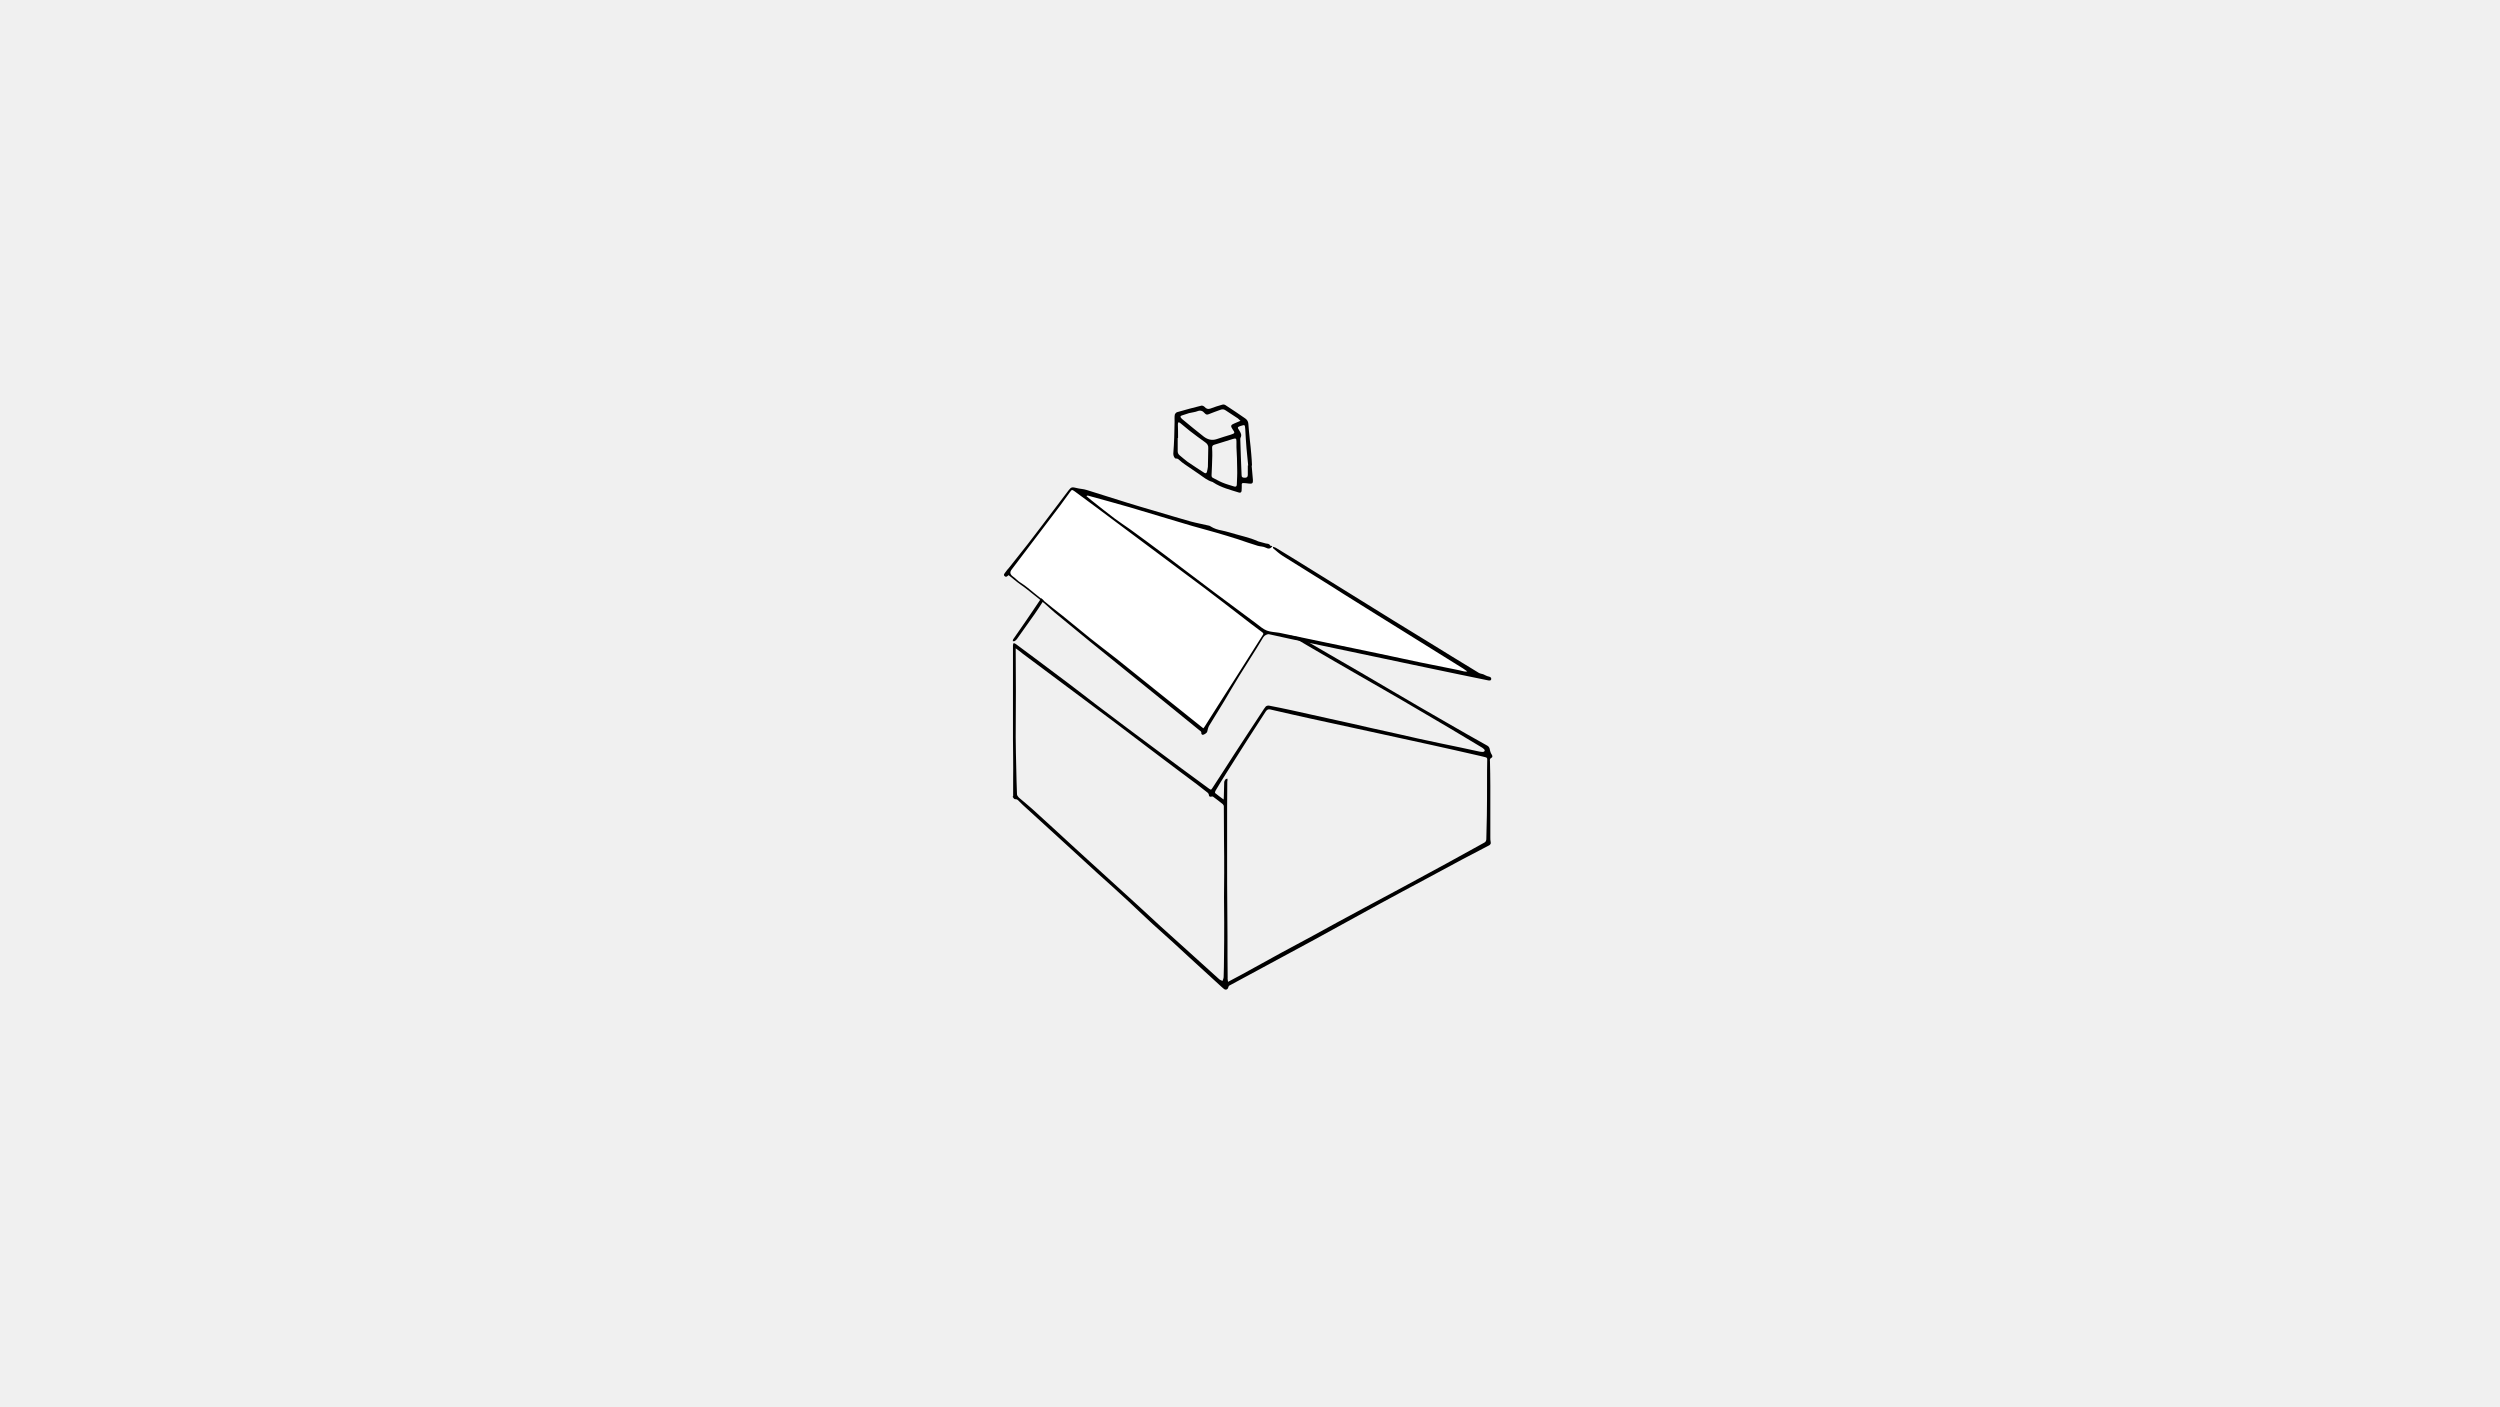
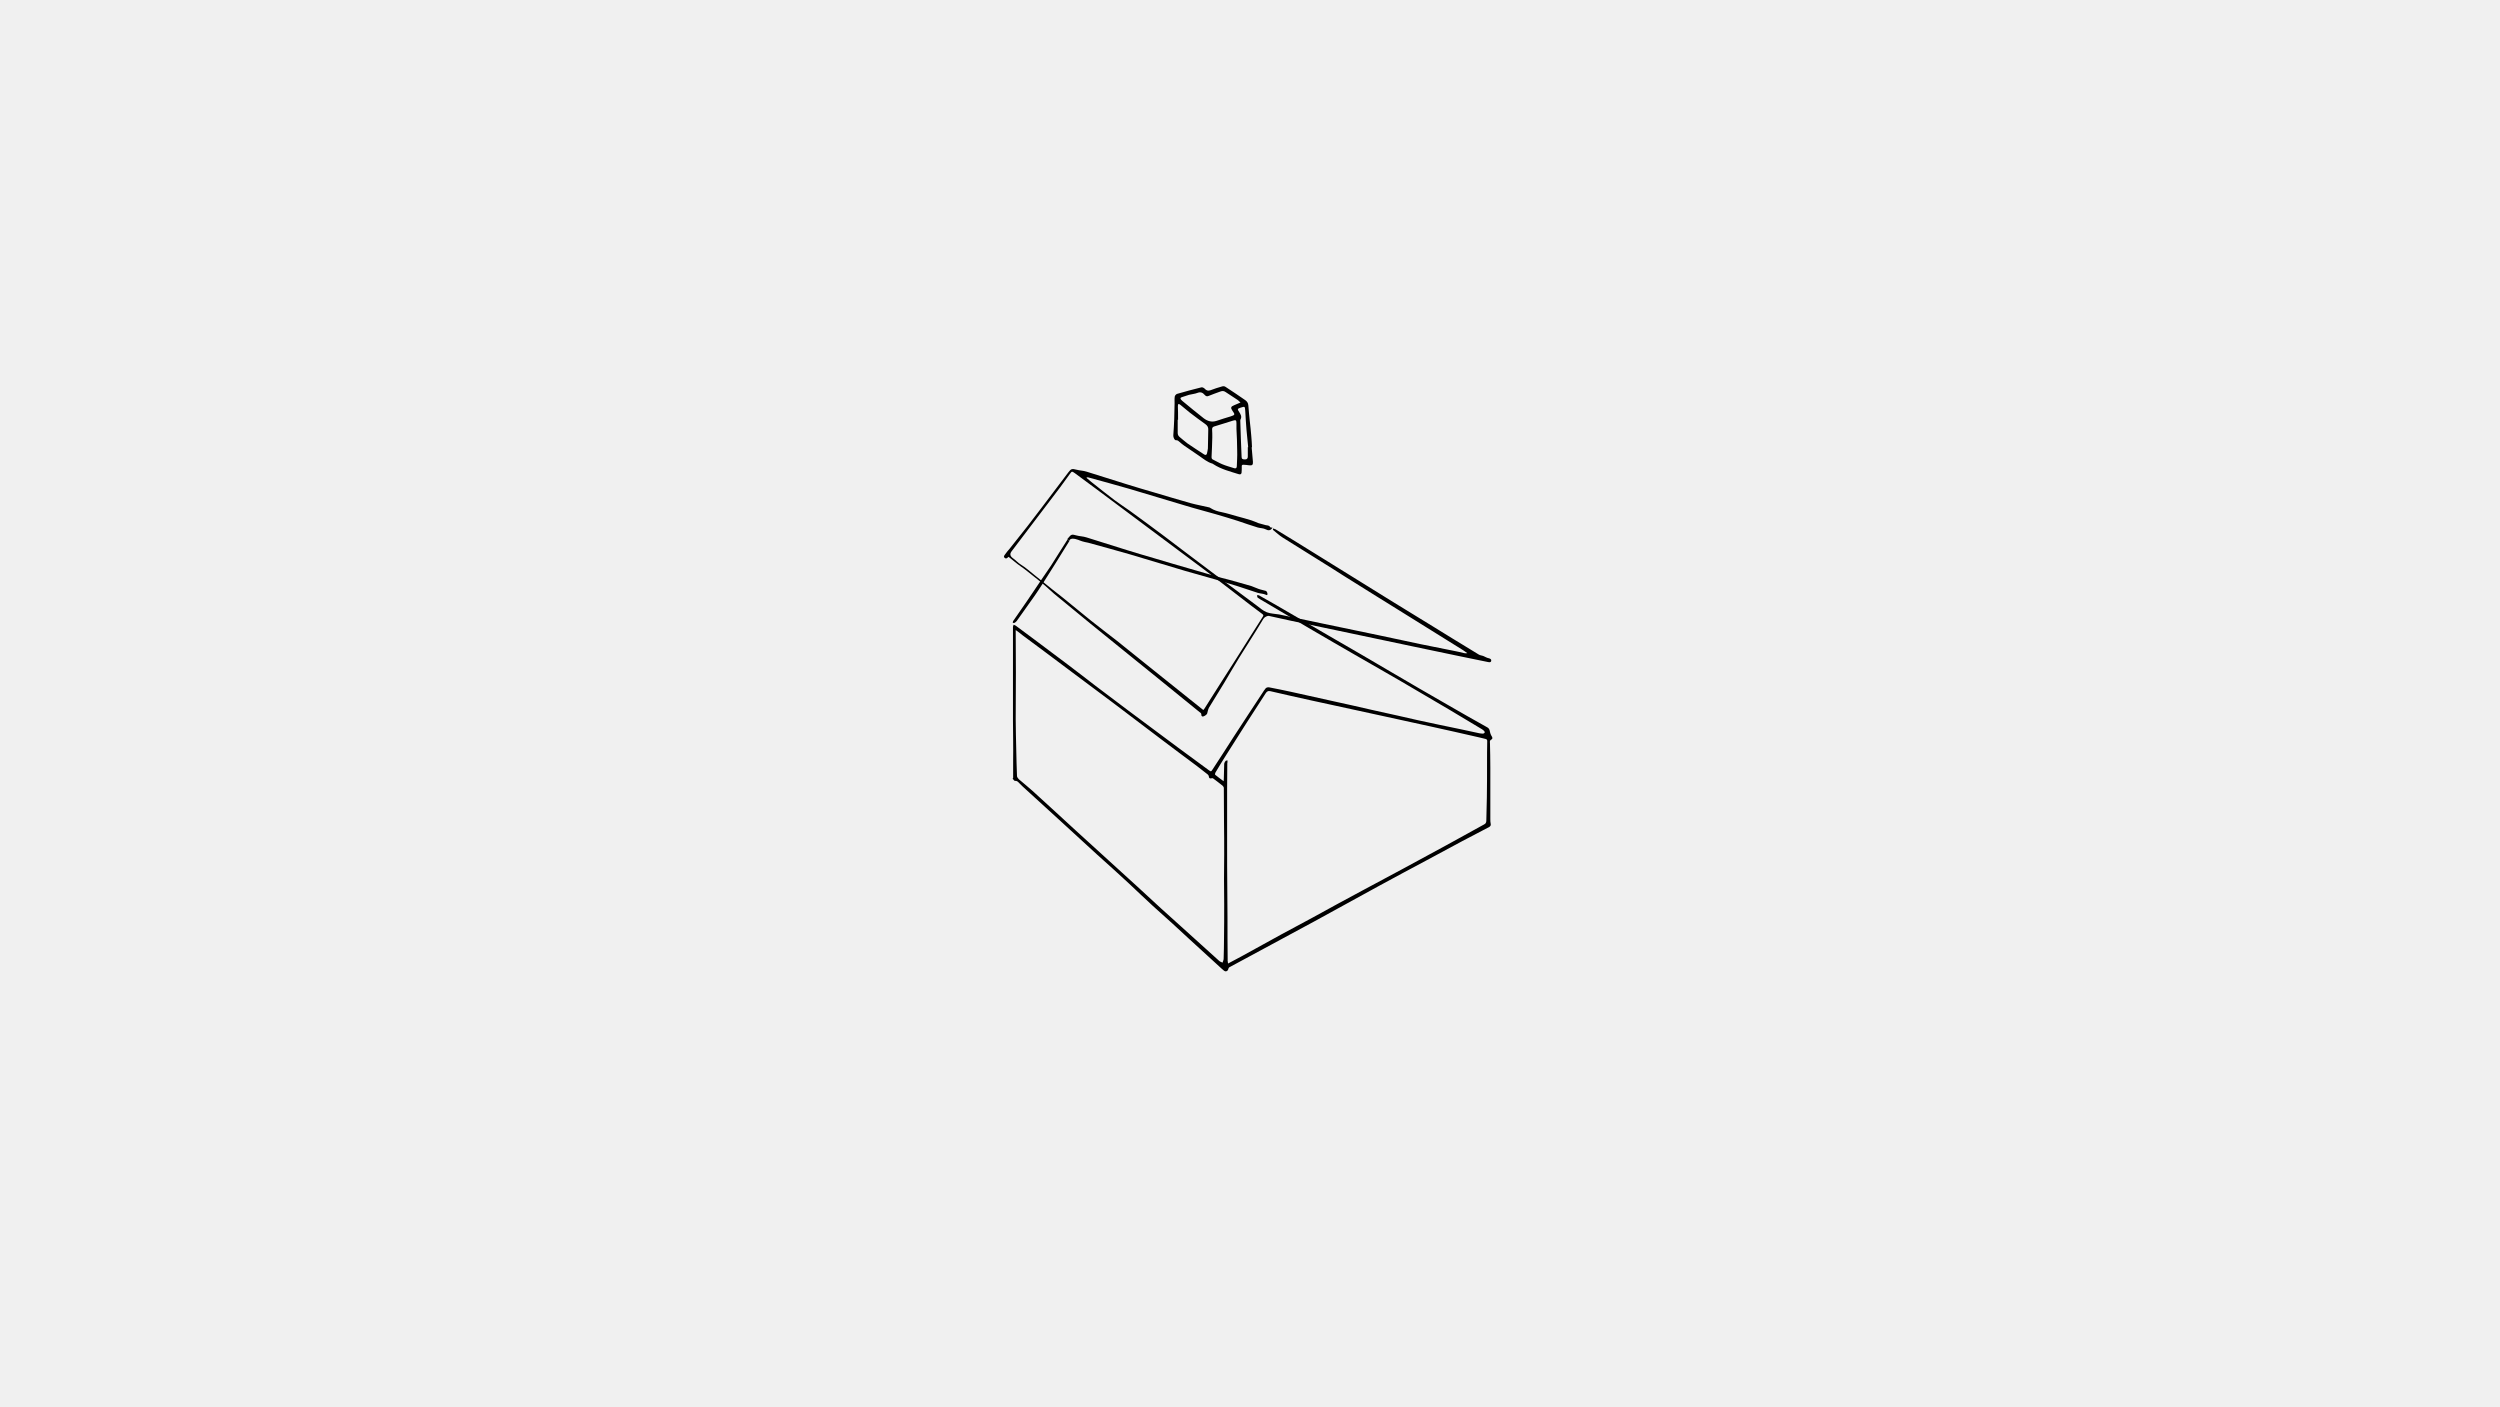
<svg xmlns="http://www.w3.org/2000/svg" version="1.1" id="Layer_1" x="0px" y="0px" viewBox="0 0 1365.8 768.2" style="enable-background:new 0 0 1365.8 768.2;" xml:space="preserve">
  <style type="text/css">
- 	.st0{fill:#FFFFFF;}
+ 	.st0{fill:none;}
</style>
  <g id="house">
-     <path d="M553.5,435c0-3.1,0-6.3,0-9.4c0-3.9,0.1-7.9,0-11.8c0-3.4-0.1-6.8-0.1-10.2c0-6.5,0-13,0-19.5c0-5.9,0-11.9,0-17.8   c0-4.6,0-9.2,0-13.8c0-0.4,0.2-0.8,0.4-1.2c0.4,0.2,0.8,0.3,1.1,0.5c3.5,2.6,7,5.2,10.5,7.8c5.9,4.4,11.8,8.8,17.6,13.2   c5.2,3.9,10.3,7.9,15.4,11.8c6,4.5,11.9,9,17.9,13.5c9.1,6.8,18.3,13.6,27.4,20.4c5.5,4.1,11.1,8.2,16.6,12.2   c1.3,0.9,1.3,1,2.2-0.4c3.9-5.9,7.7-11.9,11.5-17.8c2.8-4.3,5.6-8.5,8.3-12.7c2.4-3.7,4.9-7.4,7.3-11.1c0.6-0.9,1.2-1.9,1.9-2.7   c0.4-0.4,1.2-0.6,1.8-0.5c4.1,0.8,8.1,1.6,12.2,2.5c8.1,1.8,16.2,3.6,24.3,5.4c6.4,1.4,12.7,2.8,19.1,4.3c5,1.1,9.9,2.2,14.9,3.3   c3.7,0.8,7.3,1.7,11,2.5c7.7,1.7,15.5,3.3,23.2,4.9c3.4,0.7,6.8,1.5,10.2,2.2c0.7,0.1,1.4,0.2,2,0.2c0.3,0,0.8-0.3,0.9-0.6   c0.1-0.2-0.1-0.7-0.3-0.9c-0.3-0.3-0.7-0.6-1-0.8c-6.1-3.6-12.1-7.3-18.2-10.9c-8.6-5.1-17.1-10.1-25.7-15.1   c-7.7-4.5-15.5-8.9-23.3-13.4c-9.2-5.3-18.4-10.6-27.6-16c-8.2-4.8-16.4-9.7-24.5-14.5c-1.1-0.7-2.2-1.2-3.3-2   c-0.3-0.2-0.4-0.9-0.5-1.4c0.4,0,0.9-0.1,1.2,0.1c5,2.8,10,5.7,15,8.6c7.7,4.5,15.5,9,23.2,13.5c11.6,6.7,23.2,13.4,34.7,20.2   c9.9,5.8,19.8,11.6,29.8,17.3c7.3,4.2,14.6,8.4,22,12.5c1.5,0.9,1.2,2.3,1.7,3.5c0.2,0.5,0.4,1,0.7,1.4c0.4,0.6,0.5,1.4-0.2,1.7   c-0.9,0.4-0.9,1.1-0.8,1.9c0.1,4.5,0.2,9,0.2,13.4c0,9.4,0,18.7,0,28.1c0,0.9,0,1.8,0.2,2.7c0.2,0.8-0.2,1.3-0.8,1.7   c-4.9,2.6-9.8,5.1-14.7,7.7c-6.6,3.5-13.2,7.1-19.7,10.6c-8.4,4.5-16.9,9-25.3,13.6c-12,6.5-23.9,13.2-35.9,19.7   c-7.9,4.3-15.8,8.5-23.7,12.8c-7.5,4.1-15.1,8.1-22.6,12.2c-0.3,0.1-0.5,0.5-0.6,0.8c-0.2,1.3-1.4,1.9-2.4,1.1   c-0.9-0.7-1.7-1.5-2.6-2.3c-5.4-5-10.9-9.9-16.3-14.9c-3-2.8-6-5.6-9-8.3c-3.7-3.3-7.4-6.6-11-9.9c-4.4-4-8.7-8.2-13-12.2   c-5.7-5.3-11.5-10.5-17.3-15.7c-6.4-5.8-12.8-11.7-19.2-17.6c-6.5-5.9-13-11.9-19.5-17.8c-1.4-1.2-2.7-2.5-4-3.8   c-0.6-0.6-1.1-1.3-2.3-1.2c-0.4,0.1-0.9-0.8-1.3-1.3C553.3,435.2,553.4,435.1,553.5,435z M670.9,536.4c2.7-1.4,5.1-2.7,7.5-4   c7.2-4,14.4-7.9,21.6-11.9c5.7-3.1,11.4-6.1,17.1-9.2c9.1-5,18.2-10,27.4-14.9c7.4-4,14.8-7.9,22.2-11.9   c7.9-4.3,15.7-8.5,23.6-12.8c6.8-3.7,13.6-7.5,20.5-11.3c0.8-0.4,1.1-0.9,1.2-1.8c0.1-4.3,0.2-8.7,0.3-13   c0.1-6.1,0.1-12.2,0.1-18.3c0-4.1,0-8.2,0.1-12.4c0-0.7-0.2-1-0.9-1.2c-1.1-0.2-2.2-0.6-3.3-0.8c-9-2.1-18.1-4.1-27.1-6.1   c-9.6-2.1-19.2-4.2-28.8-6.3c-12.1-2.6-24.2-5.3-36.3-7.9c-7.4-1.6-14.7-3.3-22.1-5c-1.2-0.3-1.9,0.2-2.5,1.1   c-3.5,5.4-6.9,10.7-10.4,16.1c-3.7,5.8-7.4,11.7-11.1,17.5c-2,3.2-4.1,6.5-6,9.8c-0.2,0.3-0.3,1.1-0.1,1.2c1.4,1.2,2.9,2.2,4.6,3.5   c0-0.7,0.1-1.1,0.1-1.5c0.1-2.6,0.1-5.2,0.2-7.8c0-0.6,0.3-1.2,0.7-1.7c0.2-0.3,0.7-0.3,1.1-0.4c0,0.3,0,0.6,0,1   c0,0.2-0.1,0.4-0.1,0.6c0,4.7-0.1,9.4-0.1,14.1c0,9.8,0,19.6,0,29.4c0,8.4,0,16.8,0.1,25.2c0,5.2,0.1,10.4,0.1,15.6   c0,7.6,0,15.3,0.1,22.9C670.6,534.7,670.8,535.4,670.9,536.4z M554.9,354.2c0,0.6,0,0.9,0,1.2c0,7.4,0.1,14.8,0.1,22.2   c0,8.4-0.1,16.9-0.1,25.3c0,5.6,0.2,11.1,0.3,16.7c0.1,4.8,0.2,9.5,0.4,14.3c0,0.6,0.5,1.3,1,1.8c2.4,2.1,5,4.1,7.4,6.3   c8,7.2,15.8,14.5,23.8,21.8c11.2,10.2,22.4,20.4,33.6,30.6c4.3,3.9,8.5,7.9,12.8,11.8c3.7,3.4,7.4,6.7,11.1,10   c6.9,6.3,13.8,12.5,20.7,18.7c0.5,0.5,1.3,0.7,1.9,1c0.2-0.7,0.6-1.4,0.6-2.1c0.1-3.6,0.2-7.3,0.2-10.9c0.1-6.3,0.1-12.6,0.1-18.9   c0-4.6-0.1-9.3-0.1-13.9c0-4.4,0.1-8.8,0.1-13.2c0-5.9,0-11.7-0.1-17.6c0-6.3-0.1-12.5-0.1-18.8c0-0.4-0.3-0.9-0.6-1.2   c-1.7-1.4-3.5-2.7-5.2-4c-0.2-0.2-0.7-0.2-1-0.1c-0.8,0.2-1.3,0-1.4-1c0-0.4-0.3-0.8-0.6-1.1c-1.9-1.5-3.9-3.1-5.9-4.6   c-6.4-4.8-12.8-9.5-19.1-14.3c-9-6.8-17.9-13.6-26.8-20.3c-7.6-5.7-15.2-11.4-22.9-17.1c-8.8-6.6-17.6-13.2-26.4-19.7   C557.5,356.1,556.3,355.2,554.9,354.2z" />
+     <path d="M553.5,425c0-3.1,0-6.3,0-9.4c0-3.9,0.1-7.9,0-11.8c0-3.4-0.1-6.8-0.1-10.2c0-6.5,0-13,0-19.5c0-5.9,0-11.9,0-17.8   c0-4.6,0-9.2,0-13.8c0-0.4,0.2-0.8,0.4-1.2c0.4,0.2,0.8,0.3,1.1,0.5c3.5,2.6,7,5.2,10.5,7.8c5.9,4.4,11.8,8.8,17.6,13.2   c5.2,3.9,10.3,7.9,15.4,11.8c6,4.5,11.9,9,17.9,13.5c9.1,6.8,18.3,13.6,27.4,20.4c5.5,4.1,11.1,8.2,16.6,12.2   c1.3,0.9,1.3,1,2.2-0.4c3.9-5.9,7.7-11.9,11.5-17.8c2.8-4.3,5.6-8.5,8.3-12.7c2.4-3.7,4.9-7.4,7.3-11.1c0.6-0.9,1.2-1.9,1.9-2.7   c0.4-0.4,1.2-0.6,1.8-0.5c4.1,0.8,8.1,1.6,12.2,2.5c8.1,1.8,16.2,3.6,24.3,5.4c6.4,1.4,12.7,2.8,19.1,4.3c5,1.1,9.9,2.2,14.9,3.3   c3.7,0.8,7.3,1.7,11,2.5c7.7,1.7,15.5,3.3,23.2,4.9c3.4,0.7,6.8,1.5,10.2,2.2c0.7,0.1,1.4,0.2,2,0.2c0.3,0,0.8-0.3,0.9-0.6   c0.1-0.2-0.1-0.7-0.3-0.9c-0.3-0.3-0.7-0.6-1-0.8c-6.1-3.6-12.1-7.3-18.2-10.9c-8.6-5.1-17.1-10.1-25.7-15.1   c-7.7-4.5-15.5-8.9-23.3-13.4c-9.2-5.3-18.4-10.6-27.6-16c-8.2-4.8-16.4-9.7-24.5-14.5c-1.1-0.7-2.2-1.2-3.3-2   c-0.3-0.2-0.4-0.9-0.5-1.4c0.4,0,0.9-0.1,1.2,0.1c5,2.8,10,5.7,15,8.6c7.7,4.5,15.5,9,23.2,13.5c11.6,6.7,23.2,13.4,34.7,20.2   c9.9,5.8,19.8,11.6,29.8,17.3c7.3,4.2,14.6,8.4,22,12.5c1.5,0.9,1.2,2.3,1.7,3.5c0.2,0.5,0.4,1,0.7,1.4c0.4,0.6,0.5,1.4-0.2,1.7   c-0.9,0.4-0.9,1.1-0.8,1.9c0.1,4.5,0.2,9,0.2,13.4c0,9.4,0,18.7,0,28.1c0,0.9,0,1.8,0.2,2.7c0.2,0.8-0.2,1.3-0.8,1.7   c-4.9,2.6-9.8,5.1-14.7,7.7c-6.6,3.5-13.2,7.1-19.7,10.6c-8.4,4.5-16.9,9-25.3,13.6c-12,6.5-23.9,13.2-35.9,19.7   c-7.9,4.3-15.8,8.5-23.7,12.8c-7.5,4.1-15.1,8.1-22.6,12.2c-0.3,0.1-0.5,0.5-0.6,0.8c-0.2,1.3-1.4,1.9-2.4,1.1   c-0.9-0.7-1.7-1.5-2.6-2.3c-5.4-5-10.9-9.9-16.3-14.9c-3-2.8-6-5.6-9-8.3c-3.7-3.3-7.4-6.6-11-9.9c-4.4-4-8.7-8.2-13-12.2   c-5.7-5.3-11.5-10.5-17.3-15.7c-6.4-5.8-12.8-11.7-19.2-17.6c-6.5-5.9-13-11.9-19.5-17.8c-1.4-1.2-2.7-2.5-4-3.8   c-0.6-0.6-1.1-1.3-2.3-1.2c-0.4,0.1-0.9-0.8-1.3-1.3C553.3,425.2,553.4,425.1,553.5,425z M670.9,526.4c2.7-1.4,5.1-2.7,7.5-4   c7.2-4,14.4-7.9,21.6-11.9c5.7-3.1,11.4-6.1,17.1-9.2c9.1-5,18.2-10,27.4-14.9c7.4-4,14.8-7.9,22.2-11.9   c7.9-4.3,15.7-8.5,23.6-12.8c6.8-3.7,13.6-7.5,20.5-11.3c0.8-0.4,1.1-0.9,1.2-1.8c0.1-4.3,0.2-8.7,0.3-13   c0.1-6.1,0.1-12.2,0.1-18.3c0-4.1,0-8.2,0.1-12.4c0-0.7-0.2-1-0.9-1.2c-1.1-0.2-2.2-0.6-3.3-0.8c-9-2.1-18.1-4.1-27.1-6.1   c-9.6-2.1-19.2-4.2-28.8-6.3c-12.1-2.6-24.2-5.3-36.3-7.9c-7.4-1.6-14.7-3.3-22.1-5c-1.2-0.3-1.9,0.2-2.5,1.1   c-3.5,5.4-6.9,10.7-10.4,16.1c-3.7,5.8-7.4,11.7-11.1,17.5c-2,3.2-4.1,6.5-6,9.8c-0.2,0.3-0.3,1.1-0.1,1.2c1.4,1.2,2.9,2.2,4.6,3.5   c0-0.7,0.1-1.1,0.1-1.5c0.1-2.6,0.1-5.2,0.2-7.8c0-0.6,0.3-1.2,0.7-1.7c0.2-0.3,0.7-0.3,1.1-0.4c0,0.3,0,0.6,0,1   c0,0.2-0.1,0.4-0.1,0.6c0,4.7-0.1,9.4-0.1,14.1c0,9.8,0,19.6,0,29.4c0,8.4,0,16.8,0.1,25.2c0,5.2,0.1,10.4,0.1,15.6   c0,7.6,0,15.3,0.1,22.9C670.6,524.7,670.8,525.4,670.9,526.4z M554.9,344.2c0,0.6,0,0.9,0,1.2c0,7.4,0.1,14.8,0.1,22.2   c0,8.4-0.1,16.9-0.1,25.3c0,5.6,0.2,11.1,0.3,16.7c0.1,4.8,0.2,9.5,0.4,14.3c0,0.6,0.5,1.3,1,1.8c2.4,2.1,5,4.1,7.4,6.3   c8,7.2,15.8,14.5,23.8,21.8c11.2,10.2,22.4,20.4,33.6,30.6c4.3,3.9,8.5,7.9,12.8,11.8c3.7,3.4,7.4,6.7,11.1,10   c6.9,6.3,13.8,12.5,20.7,18.7c0.5,0.5,1.3,0.7,1.9,1c0.2-0.7,0.6-1.4,0.6-2.1c0.1-3.6,0.2-7.3,0.2-10.9c0.1-6.3,0.1-12.6,0.1-18.9   c0-4.6-0.1-9.3-0.1-13.9c0-4.4,0.1-8.8,0.1-13.2c0-5.9,0-11.7-0.1-17.6c0-6.3-0.1-12.5-0.1-18.8c0-0.4-0.3-0.9-0.6-1.2   c-1.7-1.4-3.5-2.7-5.2-4c-0.2-0.2-0.7-0.2-1-0.1c-0.8,0.2-1.3,0-1.4-1c0-0.4-0.3-0.8-0.6-1.1c-1.9-1.5-3.9-3.1-5.9-4.6   c-6.4-4.8-12.8-9.5-19.1-14.3c-9-6.8-17.9-13.6-26.8-20.3c-7.6-5.7-15.2-11.4-22.9-17.1c-8.8-6.6-17.6-13.2-26.4-19.7   C557.5,346.1,556.3,345.2,554.9,344.2z" />
    <g>
-       <path d="M574.2,319c-3.2,4.7-6.4,9.3-9.5,14c-2.5,3.7-5,7.4-7.6,11.1c-1.2,1.7-2.4,3.5-3.6,5.2c-0.2,0.3-0.1,0.6-0.2,1    c0.4,0,0.8,0.1,1.1-0.1c0.4-0.3,0.8-0.6,1.1-1c3.3-4.6,6.5-9.2,9.8-13.8c4.2-5.9,18.9-29.8,18.9-29.8l-0.9-1    C582.5,305.7,574.9,318,574.2,319z" />
-       <path d="M691.5,332.8c-1.3-0.4-2.7-0.6-4-1.1c-1.3-0.4-2.5-1.1-3.8-1.5c-2.6-0.8-5.1-1.5-7.7-2.2c-2.8-0.8-5.7-1.6-8.6-2.3    c-2.1-0.5-13.7-4-17-4.9c-6.7-1.9-13.4-3.9-20.1-5.9c-4.8-1.4-9.6-2.8-14.4-4.3c-7.4-2.3-14.8-4.7-22.3-7    c-1.8-0.6-3.8-0.6-5.6-1.1c-2.4-0.7-2.8-0.6-4.4,1.4c-0.2,0.2-0.3,0.4-0.5,0.6c0.2,0.2,0.5,0.4,0.9,0.9c0,0,0,0.1,0.1,0.1    c0.1-0.2,0.3-0.4,0.4-0.6c1.1-1.5,5,0.2,5.5,0.4c1.3,0.6,4.4,1.2,4.5,1.2c7.5,2.1,15.1,4.1,22.6,6.3c10.2,3,20.3,6.1,30.4,9.1    c5.5,1.6,11.1,3.1,16.6,4.7c4.1,1.2,8.1,2.4,12.2,3.7c3.7,1.2,7.3,2.4,10.9,3.6c1.4,0.4,3,0.4,4.3,1    C693.1,335.9,692.4,333,691.5,332.8z" />
+       <path d="M574.2,309c-3.2,4.7-6.4,9.3-9.5,14c-2.5,3.7-5,7.4-7.6,11.1c-1.2,1.7-2.4,3.5-3.6,5.2c-0.2,0.3-0.1,0.6-0.2,1    c0.4,0,0.8,0.1,1.1-0.1c0.4-0.3,0.8-0.6,1.1-1c3.3-4.6,6.5-9.2,9.8-13.8c4.2-5.9,18.9-29.8,18.9-29.8l-0.9-1    C582.5,295.7,574.9,308,574.2,309z" />
+       <path d="M691.5,322.8c-1.3-0.4-2.7-0.6-4-1.1c-1.3-0.4-2.5-1.1-3.8-1.5c-2.6-0.8-5.1-1.5-7.7-2.2c-2.8-0.8-5.7-1.6-8.6-2.3    c-2.1-0.5-13.7-4-17-4.9c-6.7-1.9-13.4-3.9-20.1-5.9c-4.8-1.4-9.6-2.8-14.4-4.3c-7.4-2.3-14.8-4.7-22.3-7    c-1.8-0.6-3.8-0.6-5.6-1.1c-2.4-0.7-2.8-0.6-4.4,1.4c-0.2,0.2-0.3,0.4-0.5,0.6c0.2,0.2,0.5,0.4,0.9,0.9c0,0,0,0.1,0.1,0.1    c0.1-0.2,0.3-0.4,0.4-0.6c1.1-1.5,5,0.2,5.5,0.4c1.3,0.6,4.4,1.2,4.5,1.2c7.5,2.1,15.1,4.1,22.6,6.3c10.2,3,20.3,6.1,30.4,9.1    c5.5,1.6,11.1,3.1,16.6,4.7c4.1,1.2,8.1,2.4,12.2,3.7c3.7,1.2,7.3,2.4,10.9,3.6c1.4,0.4,3,0.4,4.3,1    C693.1,325.9,692.4,323,691.5,322.8z" />
    </g>
  </g>
  <g id="roof">
-     <path class="st0" d="M799.7,367.1c-0.3,0-0.6,0-1-0.1c-0.7-0.2-1.4-0.3-2.1-0.5c-0.9-0.2-1.8-0.4-2.8-0.6c-2.4-0.5-4.8-1-7.3-1.5   c-3.9-0.8-7.8-1.6-11.7-2.4c-4.2-0.9-8.4-1.8-12.6-2.7c-3.4-0.7-6.9-1.5-10.3-2.2c-5.8-1.2-11.7-2.4-17.5-3.7   c-3.9-0.8-7.9-1.6-11.8-2.5c-3-0.6-5.9-1.2-8.9-1.9c-5.3-1.1-10.6-2.2-15.9-3.3c-0.8-0.2-1.7-0.3-2.5-0.4c-1.5-0.2-3-0.3-4.4-0.9   c-1.7-0.7-3.2-1.8-4.6-3c-0.4-0.3-0.8-0.7-1.3-1c-7.6-5.6-15.2-11.3-22.6-16.8c-3.6-2.7-7.1-5.3-10.6-8c-2.6-1.9-5.1-3.8-7.7-5.8   c-6.2-4.6-12.3-9.2-18.5-13.9c-2.8-2.1-6.2-4.6-9.7-7.1c-1.1-0.8-2.3-1.6-3.4-2.4c-1.6-1.1-3.3-2.3-4.9-3.5c-3.2-2.5-6.5-5-9.6-7.5   c-1.1-0.9-2.2-1.8-3.3-2.6c-0.6-0.5-1.2-1-1.8-1.5l-1.6-1.4l1-0.5c0.4-0.2,0.7-0.3,1-0.3c0.2,0,0.3,0,0.5,0.1   c2.2,0.6,4.3,1.2,6.5,1.8c5.3,1.5,10.8,3,16.1,4.5c5.5,1.6,11.1,3.3,16.4,4.9c4.7,1.4,9.3,2.8,14,4.2c3.1,0.9,6.2,1.8,9.2,2.6   c2.5,0.7,4.9,1.4,7.4,2.1c3.6,1,7.5,2.2,12.2,3.7c3.6,1.1,19.3,4.9,19.4,4.9h0.2l0.1,0.1c0.5,0.4,1,0.9,1.6,1.3   c1.1,1,2.3,2,3.6,2.8c5.9,3.8,12,7.5,17.8,11.2c3,1.9,6.1,3.8,9.1,5.7c2,1.2,3.9,2.5,5.9,3.7c2.1,1.3,4.2,2.7,6.3,4   c4.7,2.9,9.4,5.9,14.2,8.8c3.3,2,6.5,4,9.8,6.1c11.8,7.4,23.7,14.7,35.5,22.1c0.6,0.3,1.1,0.7,1.6,1.1c0.2,0.2,0.5,0.3,0.7,0.5   l1.2,0.9l-1.5,0.4C800.4,367.1,800.1,367.1,799.7,367.1z" />
-     <path class="st0" d="M654.9,395.8c-1.8-1.4-3.5-2.9-5.3-4.3c-3.4-2.7-6.7-5.4-10.1-8.1c-3-2.4-6-4.8-9-7.2   c-2.4-1.9-4.8-3.9-7.2-5.8c-4.4-3.5-8.7-7-13.1-10.5c-2.3-1.8-4.6-3.6-6.9-5.4c-2.4-1.9-5-3.8-7.4-5.8c-3.8-3-7.5-6.1-11.2-9.1   l-4.1-3.3c-0.3-0.3-1.8-1.4-3.1-2.4c-1.1-0.8-2.1-1.6-2.5-2c-1.9-1.5-3.7-3-5.5-4.5c-1.4-1.2-2.8-2.3-4.3-3.5   c-0.6-0.5-1.2-1-1.9-1.5c-1.7-1.4-3.5-2.9-5.4-4c-1-0.6-1.8-1.4-2.6-2.1c-0.6-0.6-1.2-1.1-1.9-1.6c-0.9-0.7-1.5-1.4-1.6-2.2   c-0.1-0.8,0.2-1.7,0.9-2.7l0.4-0.5c8.7-11.4,17.3-22.8,26-34.2c1.1-1.4,2.1-2.9,3.1-4.3c0.7-1,1.4-2,2.1-3c0.7-0.9,1.1-1.5,1.9-1.5   c0.6,0,1.1,0.4,1.9,0.9c4,2.9,7.9,5.8,11.9,8.8c5.2,3.9,10.5,7.8,15.7,11.8c6,4.5,11.9,8.9,17.9,13.4c3.1,2.3,6.3,4.7,9.4,7   c5.2,3.8,10.5,7.8,15.8,11.7c4.2,3.2,8.4,6.5,12.5,9.6c2.4,1.8,4.8,3.7,7.1,5.5c4.1,3.1,8.2,6.2,12.1,9.2c1.1,0.8,0.8,1.7,0.4,2.3   c-3.3,5.2-6.6,10.3-9.9,15.5l-5.4,8.4c-2.7,4.2-5.3,8.4-8,12.6l-5.7,8.9c-0.4,0.7-0.8,1.3-1.3,2c-0.5,0.8-0.9,1.5-1.4,2.3   c-0.2,0.3-0.4,0.5-0.6,0.8c-0.1,0.1-0.2,0.3-0.4,0.4l-0.5,0.6L654.9,395.8z" />
-     <path d="M575.9,334.4c-1.7-1.4-3.2-3-4.9-4.4c-2.1-1.8-4.3-3.6-6.5-5.3c-2.3-1.8-4.5-3.7-6.9-5.3c-2.3-1.6-4.4-3.5-6.6-5.2   c-0.6,0.5-1.3,1.4-2.2,0.5c-0.8-0.7,0.1-1.5,0.5-2.1c0.6-0.9,1.4-1.8,2.1-2.6c3.3-4.2,6.6-8.3,9.9-12.5c2.5-3.2,5-6.5,7.5-9.8   c5-6.6,9.9-13.1,14.9-19.7c1.5-2,2-2,4.4-1.4c1.8,0.5,3.8,0.5,5.6,1.1c7.5,2.3,14.9,4.7,22.3,7c4.8,1.5,9.6,2.9,14.4,4.3   c6.7,2,13.4,4,20.1,5.9c3.3,0.9,6.8,1.5,10.1,2.3c0.3,0.1,0.6,0.2,0.8,0.4c1.9,1.2,3.9,1.8,6,2.2c2.9,0.6,5.7,1.5,8.6,2.3   c2.6,0.7,5.2,1.4,7.7,2.2c1.3,0.4,2.5,1,3.8,1.5c1.3,0.4,2.7,0.7,4,1.1c0.8,0.2,1.9,0,2.4,1.1c0.1,0.2,0.8,0.2,1.3,0.3   c-1.1,1.6-2.2,1.7-3.7,0.9c-1.3-0.7-2.9-0.6-4.3-1c-3.7-1.1-7.3-2.4-10.9-3.6c-4-1.3-8.1-2.5-12.2-3.7c-5.5-1.6-11.1-3-16.6-4.7   c-10.2-3-20.3-6.1-30.4-9.1c-7.5-2.2-15.1-4.2-22.6-6.3c-0.3-0.1-0.5-0.1-1,0.2c0.9,0.7,1.7,1.5,2.6,2.2c4.3,3.4,8.5,6.8,12.9,10.1   c2.7,2,5.6,3.9,8.3,5.8c3.2,2.3,6.5,4.7,9.7,7.1c6.2,4.6,12.4,9.2,18.5,13.9c6.1,4.6,12.2,9.2,18.3,13.8   c7.5,5.6,15.1,11.2,22.6,16.8c1.9,1.4,3.6,3,5.7,3.8c2.1,0.8,4.5,0.8,6.8,1.2c8.3,1.7,16.5,3.5,24.8,5.2c9.8,2,19.6,4.1,29.3,6.1   c7.7,1.6,15.3,3.3,23,4.9c6.3,1.3,12.6,2.5,18.9,3.8c1.6,0.3,3.3,0.7,4.9,1.1c0.5,0.1,1.1,0.2,1.8,0c-0.8-0.5-1.5-1.1-2.3-1.6   c-11.8-7.4-23.7-14.8-35.5-22.1c-8-5-16-9.9-23.9-14.9c-4.1-2.5-8.1-5.1-12.2-7.7c-9-5.6-18-11.2-26.9-16.8   c-1.9-1.2-3.5-2.7-5.2-4.1c-0.1-0.1-0.2-0.3-0.2-0.4s0-0.2,0.1-0.5c0.5,0.2,1,0.3,1.4,0.5c5.9,3.6,11.7,7.1,17.6,10.8   c8.3,5.1,16.6,10.3,25,15.5c7.2,4.5,14.4,8.9,21.6,13.4c7.5,4.6,15,9.2,22.5,13.8c6.5,4,12.9,8,19.4,11.9c1.6,1,3.3,2,4.9,3   c0.7,0.4,1.5,0.5,2.2,0.7c0.2,0.1,0.4,0.1,0.5,0.2c0.9,0.4,1.7,0.9,2.7,1.1c0.8,0.2,1.5,0.5,1.4,1.4c-0.2,1-1,0.8-1.7,0.7   c-5.2-1.1-10.4-2.1-15.6-3.2c-8.6-1.8-17.2-3.6-25.8-5.4c-11.4-2.4-22.8-4.8-34.1-7.2c-10.6-2.2-21.3-4.5-31.9-6.7   c-4.1-0.9-8.2-1.8-12.3-2.7c-0.9-0.2-2.5,0.6-3.1,1.6c-1.3,2.1-2.6,4.3-3.9,6.4c-3.1,4.9-6.2,9.9-9.3,14.8   c-2.8,4.5-5.4,9.1-8.1,13.6c-2.8,4.6-5.6,9.1-8.4,13.7c-0.5,0.9-0.7,2.1-1,3.2c-0.2,0.7-2,1.9-2.7,1.6c-0.2-0.1-0.5-0.5-0.5-0.7   c0.2-0.9-0.4-1.3-1-1.7c-7.8-6.3-15.6-12.7-23.4-19c-5.9-4.8-11.9-9.6-17.8-14.4c-6.2-5-12.4-10-18.5-15L575.9,334.4z M657.4,397.9   c0.4-0.5,0.7-0.8,0.9-1.2c0.9-1.4,1.8-2.8,2.7-4.3c4.6-7.2,9.1-14.4,13.7-21.5c5.1-8,10.1-16,15.2-24c0.4-0.6,0.4-0.9-0.2-1.4   c-4.1-3-8.1-6.1-12.1-9.2c-6.6-5-13.1-10.2-19.7-15.1c-8.4-6.3-16.8-12.5-25.2-18.8c-11.2-8.4-22.4-16.7-33.6-25.1   c-3.9-2.9-7.9-5.9-11.9-8.8c-1.6-1.1-1.6-1.1-2.7,0.4c-1.8,2.4-3.5,4.9-5.3,7.3c-8.8,11.6-17.6,23.2-26.4,34.8   c-1.2,1.5-1.1,2.7,0.5,3.9c1.6,1.1,2.8,2.6,4.5,3.6c2.6,1.6,4.9,3.7,7.3,5.6c3.3,2.6,6.5,5.3,9.8,7.9c1,0.8,5,3.9,5.6,4.4   c5.1,4.1,10.1,8.3,15.2,12.4c4.7,3.8,9.6,7.4,14.4,11.2c6.8,5.4,13.5,10.9,20.3,16.3c6.4,5.1,12.7,10.2,19.1,15.3   C652.2,393.7,654.7,395.8,657.4,397.9z" />
+     <path class="st0" d="M799.7,357.1c-0.3,0-0.6,0-1-0.1c-0.7-0.2-1.4-0.3-2.1-0.5c-0.9-0.2-1.8-0.4-2.8-0.6c-2.4-0.5-4.8-1-7.3-1.5   c-3.9-0.8-7.8-1.6-11.7-2.4c-4.2-0.9-8.4-1.8-12.6-2.7c-3.4-0.7-6.9-1.5-10.3-2.2c-5.8-1.2-11.7-2.4-17.5-3.7   c-3.9-0.8-7.9-1.6-11.8-2.5c-3-0.6-5.9-1.2-8.9-1.9c-5.3-1.1-10.6-2.2-15.9-3.3c-0.8-0.2-1.7-0.3-2.5-0.4c-1.5-0.2-3-0.3-4.4-0.9   c-1.7-0.7-3.2-1.8-4.6-3c-0.4-0.3-0.8-0.7-1.3-1c-7.6-5.6-15.2-11.3-22.6-16.8c-3.6-2.7-7.1-5.3-10.6-8c-2.6-1.9-5.1-3.8-7.7-5.8   c-6.2-4.6-12.3-9.2-18.5-13.9c-2.8-2.1-6.2-4.6-9.7-7.1c-1.1-0.8-2.3-1.6-3.4-2.4c-1.6-1.1-3.3-2.3-4.9-3.5c-3.2-2.5-6.5-5-9.6-7.5   c-1.1-0.9-2.2-1.8-3.3-2.6c-0.6-0.5-1.2-1-1.8-1.5l-1.6-1.4l1-0.5c0.4-0.2,0.7-0.3,1-0.3c0.2,0,0.3,0,0.5,0.1   c2.2,0.6,4.3,1.2,6.5,1.8c5.3,1.5,10.8,3,16.1,4.5c5.5,1.6,11.1,3.3,16.4,4.9c4.7,1.4,9.3,2.8,14,4.2c3.1,0.9,6.2,1.8,9.2,2.6   c2.5,0.7,4.9,1.4,7.4,2.1c3.6,1,7.5,2.2,12.2,3.7c3.6,1.1,19.3,4.9,19.4,4.9h0.2l0.1,0.1c0.5,0.4,1,0.9,1.6,1.3   c1.1,1,2.3,2,3.6,2.8c5.9,3.8,12,7.5,17.8,11.2c3,1.9,6.1,3.8,9.1,5.7c2,1.2,3.9,2.5,5.9,3.7c2.1,1.3,4.2,2.7,6.3,4   c4.7,2.9,9.4,5.9,14.2,8.8c3.3,2,6.5,4,9.8,6.1c11.8,7.4,23.7,14.7,35.5,22.1c0.6,0.3,1.1,0.7,1.6,1.1c0.2,0.2,0.5,0.3,0.7,0.5   l1.2,0.9l-1.5,0.4C800.4,357.1,800.1,357.1,799.7,357.1z" />
+     <path class="st0" d="M654.9,385.8c-1.8-1.4-3.5-2.9-5.3-4.3c-3.4-2.7-6.7-5.4-10.1-8.1c-3-2.4-6-4.8-9-7.2   c-2.4-1.9-4.8-3.9-7.2-5.8c-4.4-3.5-8.7-7-13.1-10.5c-2.3-1.8-4.6-3.6-6.9-5.4c-2.4-1.9-5-3.8-7.4-5.8c-3.8-3-7.5-6.1-11.2-9.1   l-4.1-3.3c-0.3-0.3-1.8-1.4-3.1-2.4c-1.1-0.8-2.1-1.6-2.5-2c-1.9-1.5-3.7-3-5.5-4.5c-1.4-1.2-2.8-2.3-4.3-3.5   c-0.6-0.5-1.2-1-1.9-1.5c-1.7-1.4-3.5-2.9-5.4-4c-1-0.6-1.8-1.4-2.6-2.1c-0.6-0.6-1.2-1.1-1.9-1.6c-0.9-0.7-1.5-1.4-1.6-2.2   c-0.1-0.8,0.2-1.7,0.9-2.7l0.4-0.5c8.7-11.4,17.3-22.8,26-34.2c1.1-1.4,2.1-2.9,3.1-4.3c0.7-1,1.4-2,2.1-3c0.7-0.9,1.1-1.5,1.9-1.5   c0.6,0,1.1,0.4,1.9,0.9c4,2.9,7.9,5.8,11.9,8.8c5.2,3.9,10.5,7.8,15.7,11.8c6,4.5,11.9,8.9,17.9,13.4c3.1,2.3,6.3,4.7,9.4,7   c5.2,3.8,10.5,7.8,15.8,11.7c4.2,3.2,8.4,6.5,12.5,9.6c2.4,1.8,4.8,3.7,7.1,5.5c4.1,3.1,8.2,6.2,12.1,9.2c1.1,0.8,0.8,1.7,0.4,2.3   c-3.3,5.2-6.6,10.3-9.9,15.5l-5.4,8.4c-2.7,4.2-5.3,8.4-8,12.6l-5.7,8.9c-0.4,0.7-0.8,1.3-1.3,2c-0.5,0.8-0.9,1.5-1.4,2.3   c-0.2,0.3-0.4,0.5-0.6,0.8c-0.1,0.1-0.2,0.3-0.4,0.4l-0.5,0.6L654.9,385.8z" />
+     <path d="M575.9,324.4c-1.7-1.4-3.2-3-4.9-4.4c-2.1-1.8-4.3-3.6-6.5-5.3c-2.3-1.8-4.5-3.7-6.9-5.3c-2.3-1.6-4.4-3.5-6.6-5.2   c-0.6,0.5-1.3,1.4-2.2,0.5c-0.8-0.7,0.1-1.5,0.5-2.1c0.6-0.9,1.4-1.8,2.1-2.6c3.3-4.2,6.6-8.3,9.9-12.5c2.5-3.2,5-6.5,7.5-9.8   c5-6.6,9.9-13.1,14.9-19.7c1.5-2,2-2,4.4-1.4c1.8,0.5,3.8,0.5,5.6,1.1c7.5,2.3,14.9,4.7,22.3,7c4.8,1.5,9.6,2.9,14.4,4.3   c6.7,2,13.4,4,20.1,5.9c3.3,0.9,6.8,1.5,10.1,2.3c0.3,0.1,0.6,0.2,0.8,0.4c1.9,1.2,3.9,1.8,6,2.2c2.9,0.6,5.7,1.5,8.6,2.3   c2.6,0.7,5.2,1.4,7.7,2.2c1.3,0.4,2.5,1,3.8,1.5c1.3,0.4,2.7,0.7,4,1.1c0.8,0.2,1.9,0,2.4,1.1c0.1,0.2,0.8,0.2,1.3,0.3   c-1.1,1.6-2.2,1.7-3.7,0.9c-1.3-0.7-2.9-0.6-4.3-1c-3.7-1.1-7.3-2.4-10.9-3.6c-4-1.3-8.1-2.5-12.2-3.7c-5.5-1.6-11.1-3-16.6-4.7   c-10.2-3-20.3-6.1-30.4-9.1c-7.5-2.2-15.1-4.2-22.6-6.3c-0.3-0.1-0.5-0.1-1,0.2c0.9,0.7,1.7,1.5,2.6,2.2c4.3,3.4,8.5,6.8,12.9,10.1   c2.7,2,5.6,3.9,8.3,5.8c3.2,2.3,6.5,4.7,9.7,7.1c6.2,4.6,12.4,9.2,18.5,13.9c6.1,4.6,12.2,9.2,18.3,13.8   c7.5,5.6,15.1,11.2,22.6,16.8c1.9,1.4,3.6,3,5.7,3.8c2.1,0.8,4.5,0.8,6.8,1.2c8.3,1.7,16.5,3.5,24.8,5.2c9.8,2,19.6,4.1,29.3,6.1   c7.7,1.6,15.3,3.3,23,4.9c6.3,1.3,12.6,2.5,18.9,3.8c1.6,0.3,3.3,0.7,4.9,1.1c0.5,0.1,1.1,0.2,1.8,0c-0.8-0.5-1.5-1.1-2.3-1.6   c-11.8-7.4-23.7-14.8-35.5-22.1c-8-5-16-9.9-23.9-14.9c-4.1-2.5-8.1-5.1-12.2-7.7c-9-5.6-18-11.2-26.9-16.8   c-1.9-1.2-3.5-2.7-5.2-4.1c-0.1-0.1-0.2-0.3-0.2-0.4s0-0.2,0.1-0.5c0.5,0.2,1,0.3,1.4,0.5c5.9,3.6,11.7,7.1,17.6,10.8   c8.3,5.1,16.6,10.3,25,15.5c7.2,4.5,14.4,8.9,21.6,13.4c7.5,4.6,15,9.2,22.5,13.8c6.5,4,12.9,8,19.4,11.9c1.6,1,3.3,2,4.9,3   c0.7,0.4,1.5,0.5,2.2,0.7c0.2,0.1,0.4,0.1,0.5,0.2c0.9,0.4,1.7,0.9,2.7,1.1c0.8,0.2,1.5,0.5,1.4,1.4c-0.2,1-1,0.8-1.7,0.7   c-5.2-1.1-10.4-2.1-15.6-3.2c-8.6-1.8-17.2-3.6-25.8-5.4c-11.4-2.4-22.8-4.8-34.1-7.2c-10.6-2.2-21.3-4.5-31.9-6.7   c-4.1-0.9-8.2-1.8-12.3-2.7c-0.9-0.2-2.5,0.6-3.1,1.6c-1.3,2.1-2.6,4.3-3.9,6.4c-3.1,4.9-6.2,9.9-9.3,14.8   c-2.8,4.5-5.4,9.1-8.1,13.6c-2.8,4.6-5.6,9.1-8.4,13.7c-0.5,0.9-0.7,2.1-1,3.2c-0.2,0.7-2,1.9-2.7,1.6c-0.2-0.1-0.5-0.5-0.5-0.7   c0.2-0.9-0.4-1.3-1-1.7c-7.8-6.3-15.6-12.7-23.4-19c-5.9-4.8-11.9-9.6-17.8-14.4c-6.2-5-12.4-10-18.5-15L575.9,324.4z M657.4,387.9   c0.4-0.5,0.7-0.8,0.9-1.2c0.9-1.4,1.8-2.8,2.7-4.3c4.6-7.2,9.1-14.4,13.7-21.5c5.1-8,10.1-16,15.2-24c0.4-0.6,0.4-0.9-0.2-1.4   c-4.1-3-8.1-6.1-12.1-9.2c-6.6-5-13.1-10.2-19.7-15.1c-8.4-6.3-16.8-12.5-25.2-18.8c-11.2-8.4-22.4-16.7-33.6-25.1   c-3.9-2.9-7.9-5.9-11.9-8.8c-1.6-1.1-1.6-1.1-2.7,0.4c-1.8,2.4-3.5,4.9-5.3,7.3c-8.8,11.6-17.6,23.2-26.4,34.8   c-1.2,1.5-1.1,2.7,0.5,3.9c1.6,1.1,2.8,2.6,4.5,3.6c2.6,1.6,4.9,3.7,7.3,5.6c3.3,2.6,6.5,5.3,9.8,7.9c1,0.8,5,3.9,5.6,4.4   c5.1,4.1,10.1,8.3,15.2,12.4c4.7,3.8,9.6,7.4,14.4,11.2c6.8,5.4,13.5,10.9,20.3,16.3c6.4,5.1,12.7,10.2,19.1,15.3   C652.2,383.7,654.7,385.8,657.4,387.9z" />
  </g>
  <g id="chimney">
-     <path d="M683.8,254.3c0.2,2.7,0.5,5.3,0.7,8c0.1,1.7-0.4,2.1-2.1,1.9c-1-0.2-2-0.2-3-0.3c-0.9-0.1-1.1,0.4-1,1.2c0,1,0,2-0.1,3.1   c-0.1,0.8-0.6,1.1-1.4,0.9c-4.8-1.5-9.7-2.7-14-5.5c-0.2-0.1-0.3-0.3-0.5-0.3c-2.8-0.8-4.9-2.6-7.2-4.2c-2.7-1.9-5.5-3.7-8.2-5.6   c-0.9-0.6-1.7-1.3-2.5-2c-0.6-0.5-1.1-1.1-2.1-1c-0.7,0.1-1.5-1.6-1.4-2.7c0.2-2.9,0.4-5.9,0.5-8.8c0.1-2.9,0.1-5.8,0.2-8.7   c0-1.2-0.1-2.5,0.1-3.7c0.1-0.5,0.7-1.2,1.2-1.4c4.5-1.3,8.9-2.5,13.4-3.6c0.5-0.1,1.3,0.3,1.7,0.7c0.9,1,1.8,1.4,3.2,0.9   c2.1-0.8,4.2-1.5,6.4-2.1c0.6-0.2,1.4-0.1,1.9,0.3c3.6,2.3,7.2,4.8,10.7,7.2c1,0.7,1.6,1.6,1.7,2.9c0.2,2.9,0.5,5.8,0.8,8.7   c0.3,2.7,0.6,5.3,0.8,8c0.2,2.1,0.3,4.1,0.4,6.2C683.9,254.3,683.8,254.3,683.8,254.3z M677.7,229.9c-0.6-0.6-1-1-1.4-1.3   c-2.2-1.5-4.5-2.9-6.7-4.4c-1-0.7-1.8-0.7-2.9-0.3c-2.1,0.8-4.3,1.5-6.4,2.4c-0.9,0.4-1.5,0.2-2.2-0.6c-1-1.2-2.2-1.7-3.8-1.1   c-1.5,0.6-3.1,0.7-4.7,1.1c-1.3,0.4-2.6,0.9-4,1.3c-0.9,0.3-0.8,0.8-0.3,1.4c0.2,0.2,0.4,0.4,0.6,0.6c3.9,3.2,7.7,6.4,11.7,9.5   c2.1,1.6,4.4,2.3,7.1,1.4c2.5-0.9,5.1-1.6,7.6-2.4c2.5-0.8,2.5-1,1-3.1c-1.1-1.6-0.9-2.3,0.9-3   C675.3,230.9,676.4,230.4,677.7,229.9z M675.5,244.3L675.5,244.3c0-1,0-2.1,0-3.1c0-1.6-0.3-1.9-1.9-1.4c-3.4,1-6.8,2.2-10.3,3.2   c-0.9,0.3-1.1,0.8-1.1,1.6c0.1,1.5,0.1,3,0.1,4.4c-0.1,3.5-0.2,7.1-0.4,10.6c0,0.7,0.1,1.2,0.8,1.5c1.7,0.8,3.3,1.8,5,2.5   c2.1,0.9,4.4,1.5,6.6,2.2c0.9,0.3,1.4-0.2,1.4-1.1c0.1-2.8,0.3-5.6,0.2-8.4C675.9,252.3,675.7,248.3,675.5,244.3z M643.6,239.3   c-0.1,0-0.1,0-0.2,0c0,2.4,0,4.8,0,7.2c0,0.9,0.3,1.6,1,2.2c1.5,1.2,2.9,2.5,4.4,3.6c3,2.1,6.1,4,9.1,6c0.8,0.5,1.3,0.2,1.5-0.6   c0.2-0.9,0.4-1.8,0.5-2.7c0.1-3.4,0.1-6.8,0.2-10.2c0.1-1.4-0.5-2.3-1.6-3.1c-2.9-2-5.7-4.2-8.5-6.3c-1.7-1.3-3.3-2.8-5.1-4.2   c-1-0.8-1.4-0.6-1.4,0.7C643.6,234.3,643.6,236.8,643.6,239.3z M681.7,254.3c0.1,0,0.1,0,0.2,0c-0.3-3.1-0.6-6.2-0.9-9.3   c-0.3-3.5-0.5-7.1-0.7-10.6c-0.2-2.5-0.2-2.4-2.5-1.7c-1.8,0.6-1.9,0.8-0.8,2.4c0.8,1.3,1.6,2.5,0.7,4.1c-0.1,0.2-0.1,0.5-0.1,0.8   c0.2,6.5,0.4,12.9,0.7,19.4c0,1.3,0.4,1.6,1.9,1.6c1.1,0,1.5-0.6,1.5-1.6C681.7,257.8,681.7,256,681.7,254.3z" />
+     <path d="M683.8,244.3c0.2,2.7,0.5,5.3,0.7,8c0.1,1.7-0.4,2.1-2.1,1.9c-1-0.2-2-0.2-3-0.3c-0.9-0.1-1.1,0.4-1,1.2c0,1,0,2-0.1,3.1   c-0.1,0.8-0.6,1.1-1.4,0.9c-4.8-1.5-9.7-2.7-14-5.5c-0.2-0.1-0.3-0.3-0.5-0.3c-2.8-0.8-4.9-2.6-7.2-4.2c-2.7-1.9-5.5-3.7-8.2-5.6   c-0.9-0.6-1.7-1.3-2.5-2c-0.6-0.5-1.1-1.1-2.1-1c-0.7,0.1-1.5-1.6-1.4-2.7c0.2-2.9,0.4-5.9,0.5-8.8c0.1-2.9,0.1-5.8,0.2-8.7   c0-1.2-0.1-2.5,0.1-3.7c0.1-0.5,0.7-1.2,1.2-1.4c4.5-1.3,8.9-2.5,13.4-3.6c0.5-0.1,1.3,0.3,1.7,0.7c0.9,1,1.8,1.4,3.2,0.9   c2.1-0.8,4.2-1.5,6.4-2.1c0.6-0.2,1.4-0.1,1.9,0.3c3.6,2.3,7.2,4.8,10.7,7.2c1,0.7,1.6,1.6,1.7,2.9c0.2,2.9,0.5,5.8,0.8,8.7   c0.3,2.7,0.6,5.3,0.8,8c0.2,2.1,0.3,4.1,0.4,6.2C683.9,244.3,683.8,244.3,683.8,244.3z M677.7,219.9c-0.6-0.6-1-1-1.4-1.3   c-2.2-1.5-4.5-2.9-6.7-4.4c-1-0.7-1.8-0.7-2.9-0.3c-2.1,0.8-4.3,1.5-6.4,2.4c-0.9,0.4-1.5,0.2-2.2-0.6c-1-1.2-2.2-1.7-3.8-1.1   c-1.5,0.6-3.1,0.7-4.7,1.1c-1.3,0.4-2.6,0.9-4,1.3c-0.9,0.3-0.8,0.8-0.3,1.4c0.2,0.2,0.4,0.4,0.6,0.6c3.9,3.2,7.7,6.4,11.7,9.5   c2.1,1.6,4.4,2.3,7.1,1.4c2.5-0.9,5.1-1.6,7.6-2.4c2.5-0.8,2.5-1,1-3.1c-1.1-1.6-0.9-2.3,0.9-3   C675.3,220.9,676.4,220.4,677.7,219.9z M675.5,234.3L675.5,234.3c0-1,0-2.1,0-3.1c0-1.6-0.3-1.9-1.9-1.4c-3.4,1-6.8,2.2-10.3,3.2   c-0.9,0.3-1.1,0.8-1.1,1.6c0.1,1.5,0.1,3,0.1,4.4c-0.1,3.5-0.2,7.1-0.4,10.6c0,0.7,0.1,1.2,0.8,1.5c1.7,0.8,3.3,1.8,5,2.5   c2.1,0.9,4.4,1.5,6.6,2.2c0.9,0.3,1.4-0.2,1.4-1.1c0.1-2.8,0.3-5.6,0.2-8.4C675.9,242.3,675.7,238.3,675.5,234.3z M643.6,229.3   c-0.1,0-0.1,0-0.2,0c0,2.4,0,4.8,0,7.2c0,0.9,0.3,1.6,1,2.2c1.5,1.2,2.9,2.5,4.4,3.6c3,2.1,6.1,4,9.1,6c0.8,0.5,1.3,0.2,1.5-0.6   c0.2-0.9,0.4-1.8,0.5-2.7c0.1-3.4,0.1-6.8,0.2-10.2c0.1-1.4-0.5-2.3-1.6-3.1c-2.9-2-5.7-4.2-8.5-6.3c-1.7-1.3-3.3-2.8-5.1-4.2   c-1-0.8-1.4-0.6-1.4,0.7C643.6,224.3,643.6,226.8,643.6,229.3z M681.7,244.3c0.1,0,0.1,0,0.2,0c-0.3-3.1-0.6-6.2-0.9-9.3   c-0.3-3.5-0.5-7.1-0.7-10.6c-0.2-2.5-0.2-2.4-2.5-1.7c-1.8,0.6-1.9,0.8-0.8,2.4c0.8,1.3,1.6,2.5,0.7,4.1c-0.1,0.2-0.1,0.5-0.1,0.8   c0.2,6.5,0.4,12.9,0.7,19.4c0,1.3,0.4,1.6,1.9,1.6c1.1,0,1.5-0.6,1.5-1.6C681.7,247.8,681.7,246,681.7,244.3z" />
  </g>
</svg>
